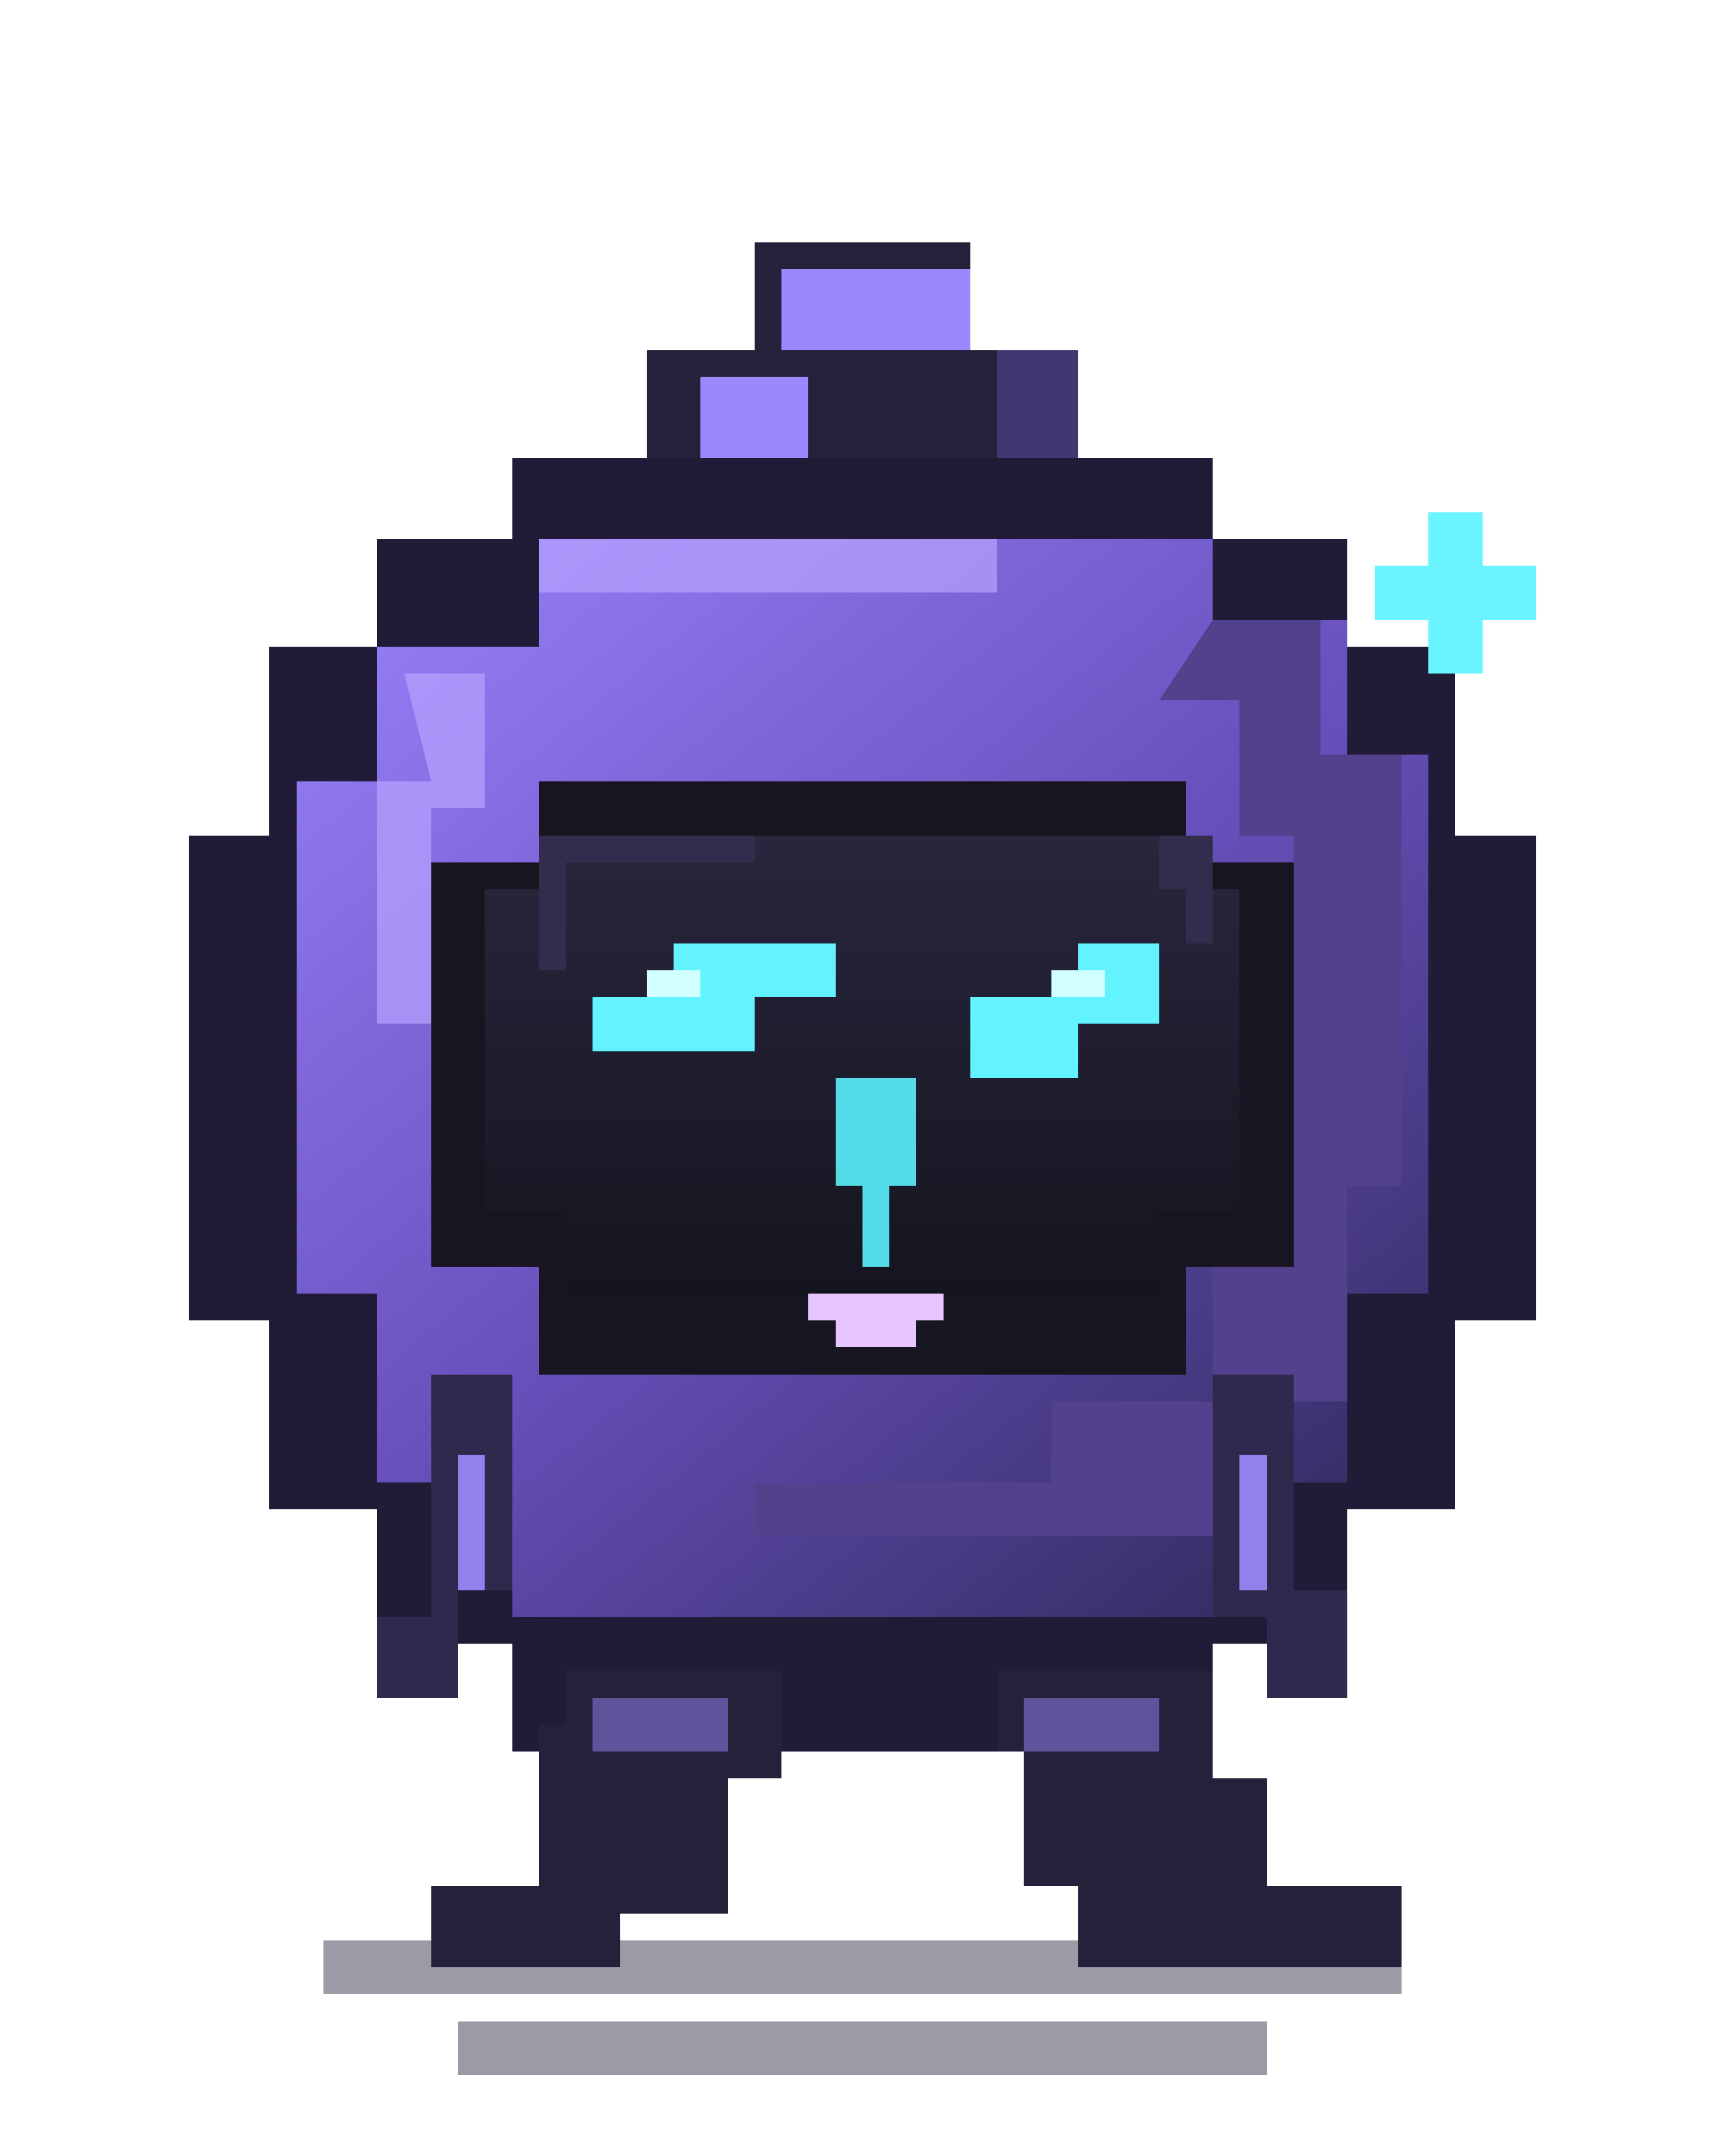
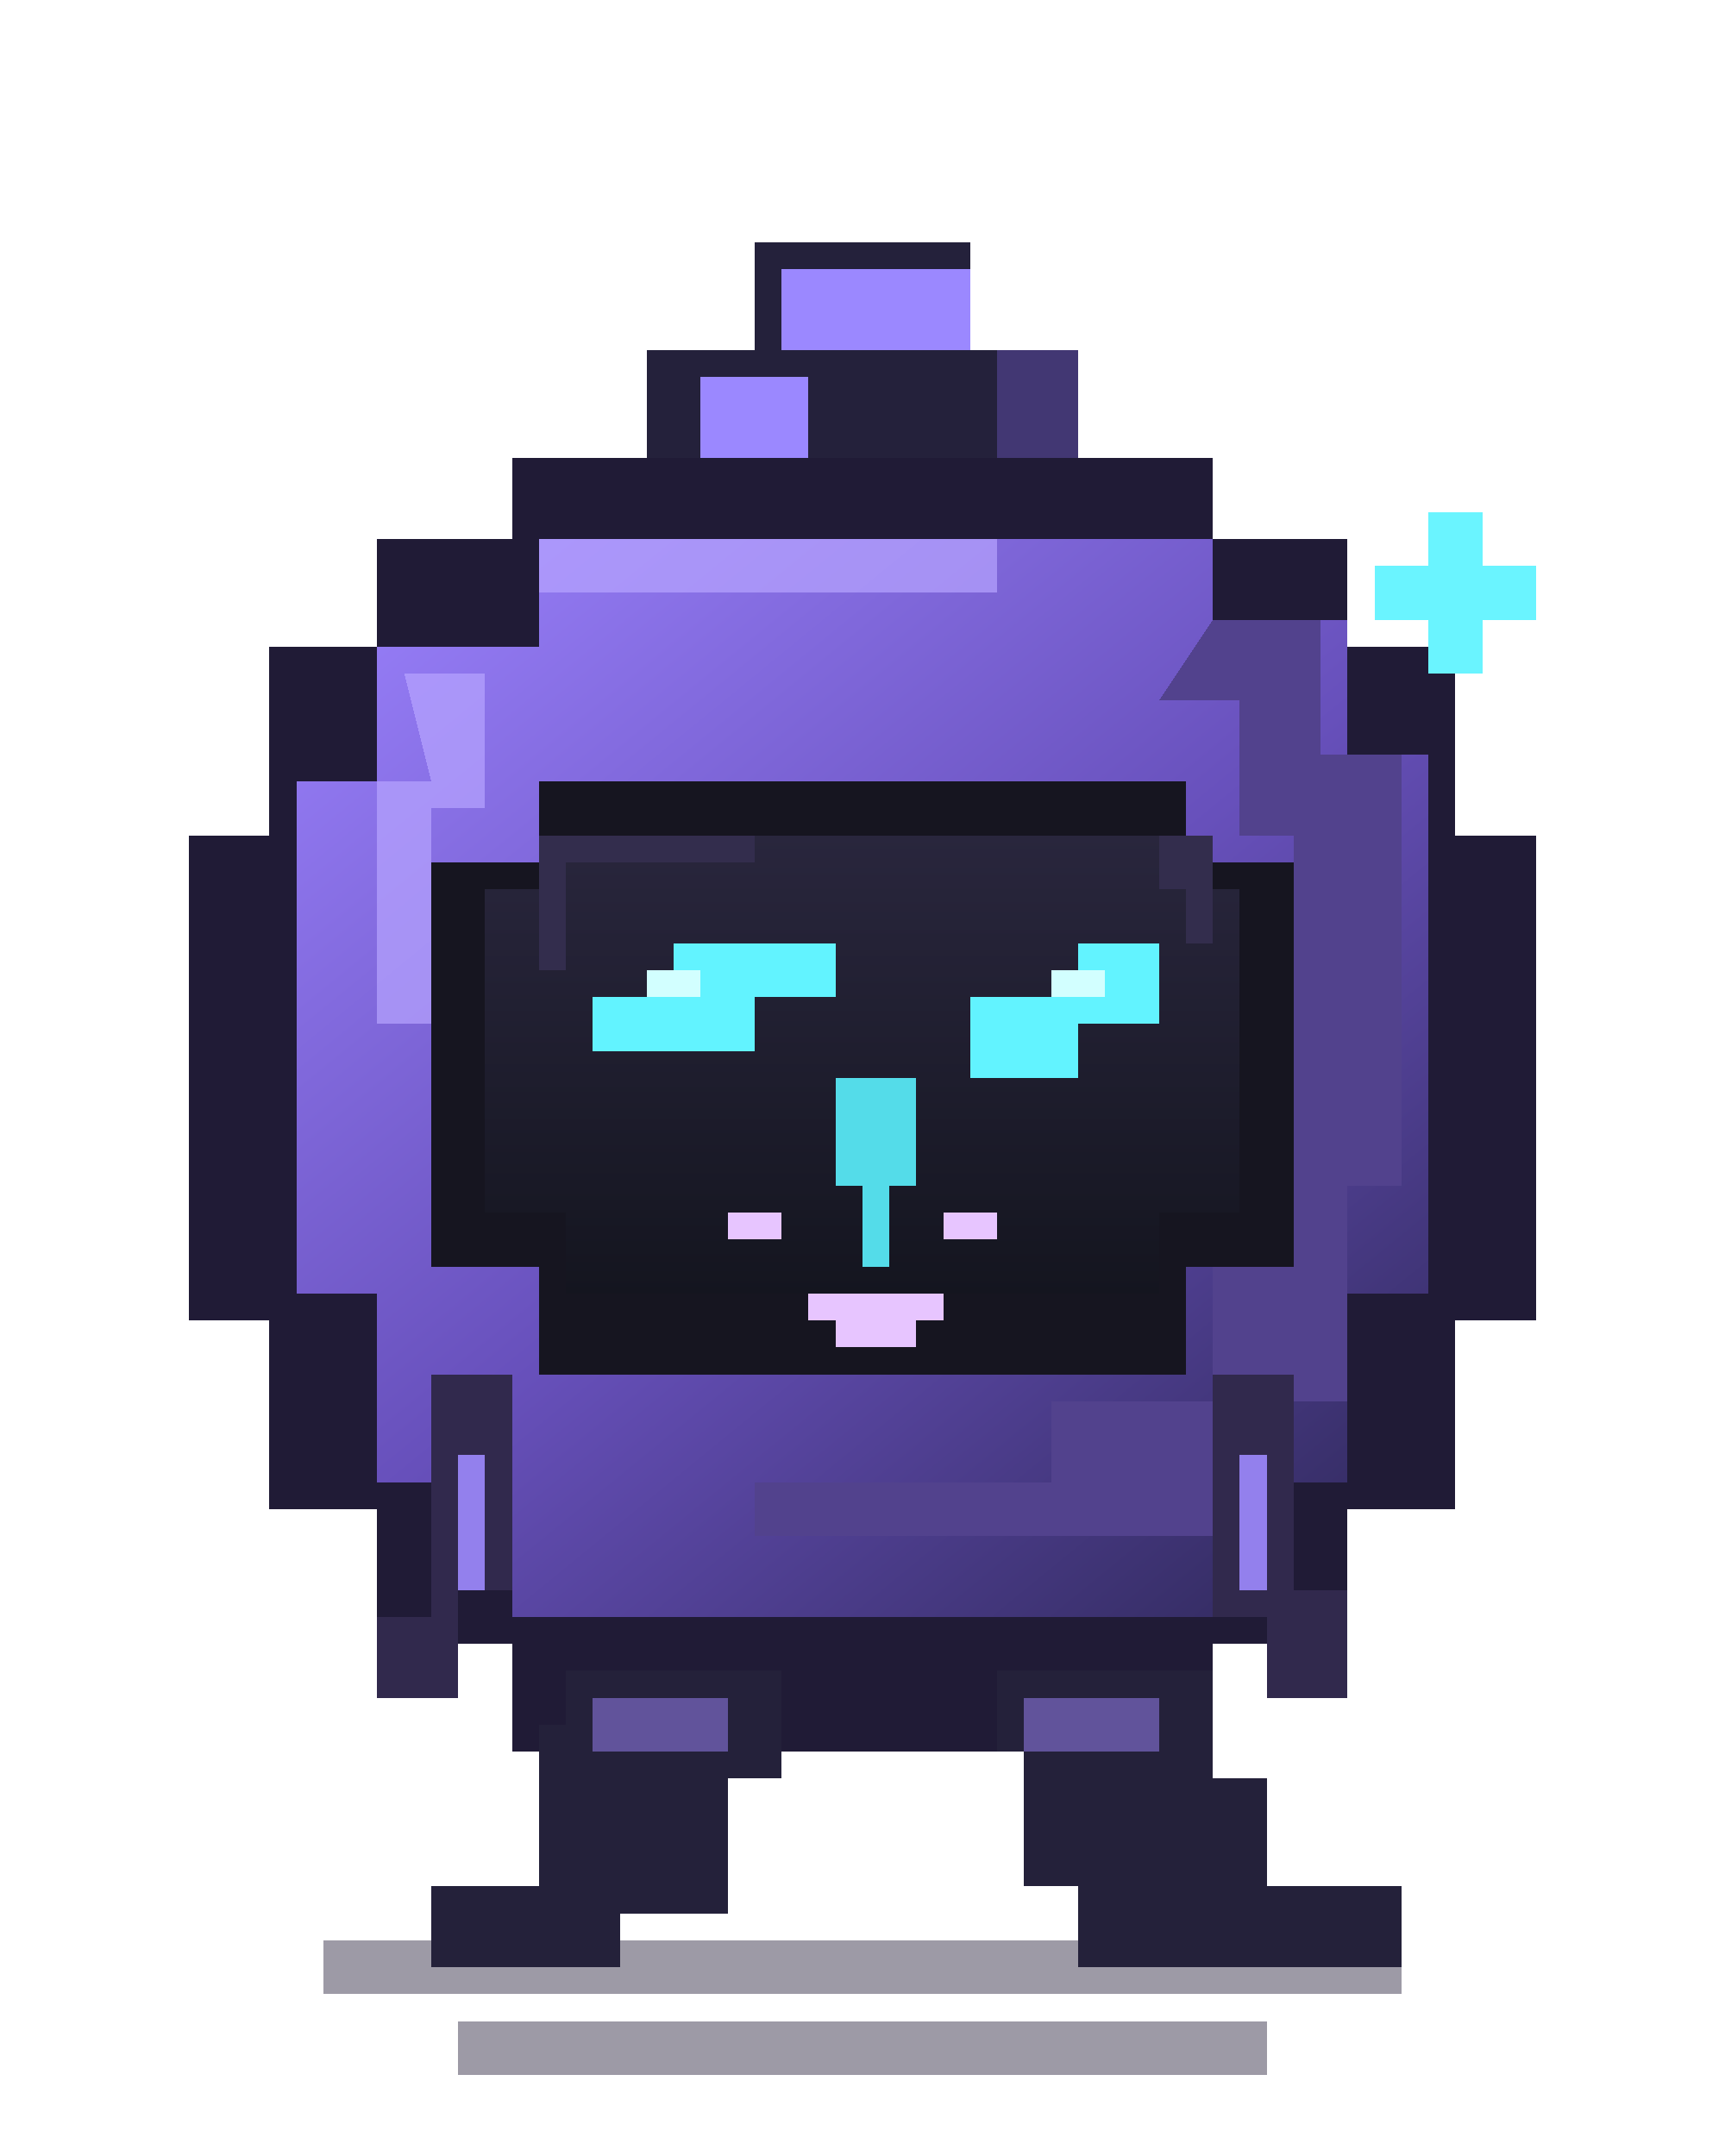
<svg xmlns="http://www.w3.org/2000/svg" viewBox="0 0 64 80" shape-rendering="crispEdges">
  <defs>
    <linearGradient id="hood" x2=".85" y2="1">
      <stop stop-color="#9c83ff" />
      <stop offset=".55" stop-color="#6750bb" />
      <stop offset="1" stop-color="#342c62" />
    </linearGradient>
    <linearGradient id="face" x2="0" y2="1">
      <stop stop-color="#29263d" />
      <stop offset="1" stop-color="#14151f" />
    </linearGradient>
  </defs>
  <path fill="#160f2a" opacity=".42" d="M17 75h30v2H17zM12 72h40v2H12z" />
  <path fill="#24213b" d="M28 9h8v4h4v5h-4v4h-8v-4h-4v-5h4z" />
  <path fill="#9b88ff" d="M29 10h7v3h-7zM26 14h4v5h-4z" />
  <path fill="#423773" d="M37 13h3v4h-3z" />
  <path fill="#201b36" d="M19 17h26v3h5v4h4v7h3v18h-3v7h-4v5h-5v4H19v-4h-5v-5h-4v-7H7V31h3v-7h4v-4h5z" />
  <path fill="url(#hood)" d="M20 20h25v3h5v5h3v20h-3v7h-5v5H19v-5h-5v-7h-3V29h3v-5h6z" />
  <path fill="#b6a4ff" d="M20 20h17v2H20zM15 25h3v5h-2v8h-2v-9h2z" opacity=".7" />
  <path fill="#52428d" d="M45 23h4v5h3v16h-2v8h-5v5H28v-2h11v-3h6v-5h3V31h-2v-5h-3z" />
  <path fill="#161520" d="M20 29h24v3h4v15h-4v4H20v-4h-4V32h4z" />
  <path fill="url(#face)" d="M21 31h22v2h3v12h-3v3H21v-3h-3V33h3z" />
  <path fill="#332d4d" d="M20 31h8v1h-7v4h-1zM43 31h2v4h-1v-2h-1z" />
  <path fill="#62f3ff" d="M22 37h3v-2h6v2h-3v2h-6zM36 37h4v-2h3v3h-3v2h-4z" />
  <path fill="#d2ffff" d="M24 36h2v1h-2zM39 36h2v1h-2z" />
  <path fill="#54dce9" d="M31 40h3v4h-1v3h-1v-3h-1z" />
-   <path fill="#e7c5ff" d="M30 48h5v1h-1v1h-3v-1h-1z" />
+   <path fill="#e7c5ff" d="M27 45h2v1h-2zM35 45h2v1h-2zM30 48h5v1h-1v1h-3v-1h-1z" />
  <path fill="#31294d" d="M16 51h3v8h-2v4h-3v-3h2zM45 51h3v8h2v4h-3v-3h-2z" />
  <path fill="#9380ed" d="M17 54h1v5h-1zM46 54h1v5h-1z" />
  <path fill="#24213a" d="M21 62h8v4h-2v5h-4v2h-7v-3h4v-6h1zM37 62h8v4h2v4h5v3H40v-3h-2v-5h-1z" />
  <path fill="#61539b" d="M22 63h5v2h-5zM38 63h5v2h-5z" />
  <path fill="#6af4ff" d="M53 19h2v2h2v2h-2v2h-2v-2h-2v-2h2z" />
</svg>
